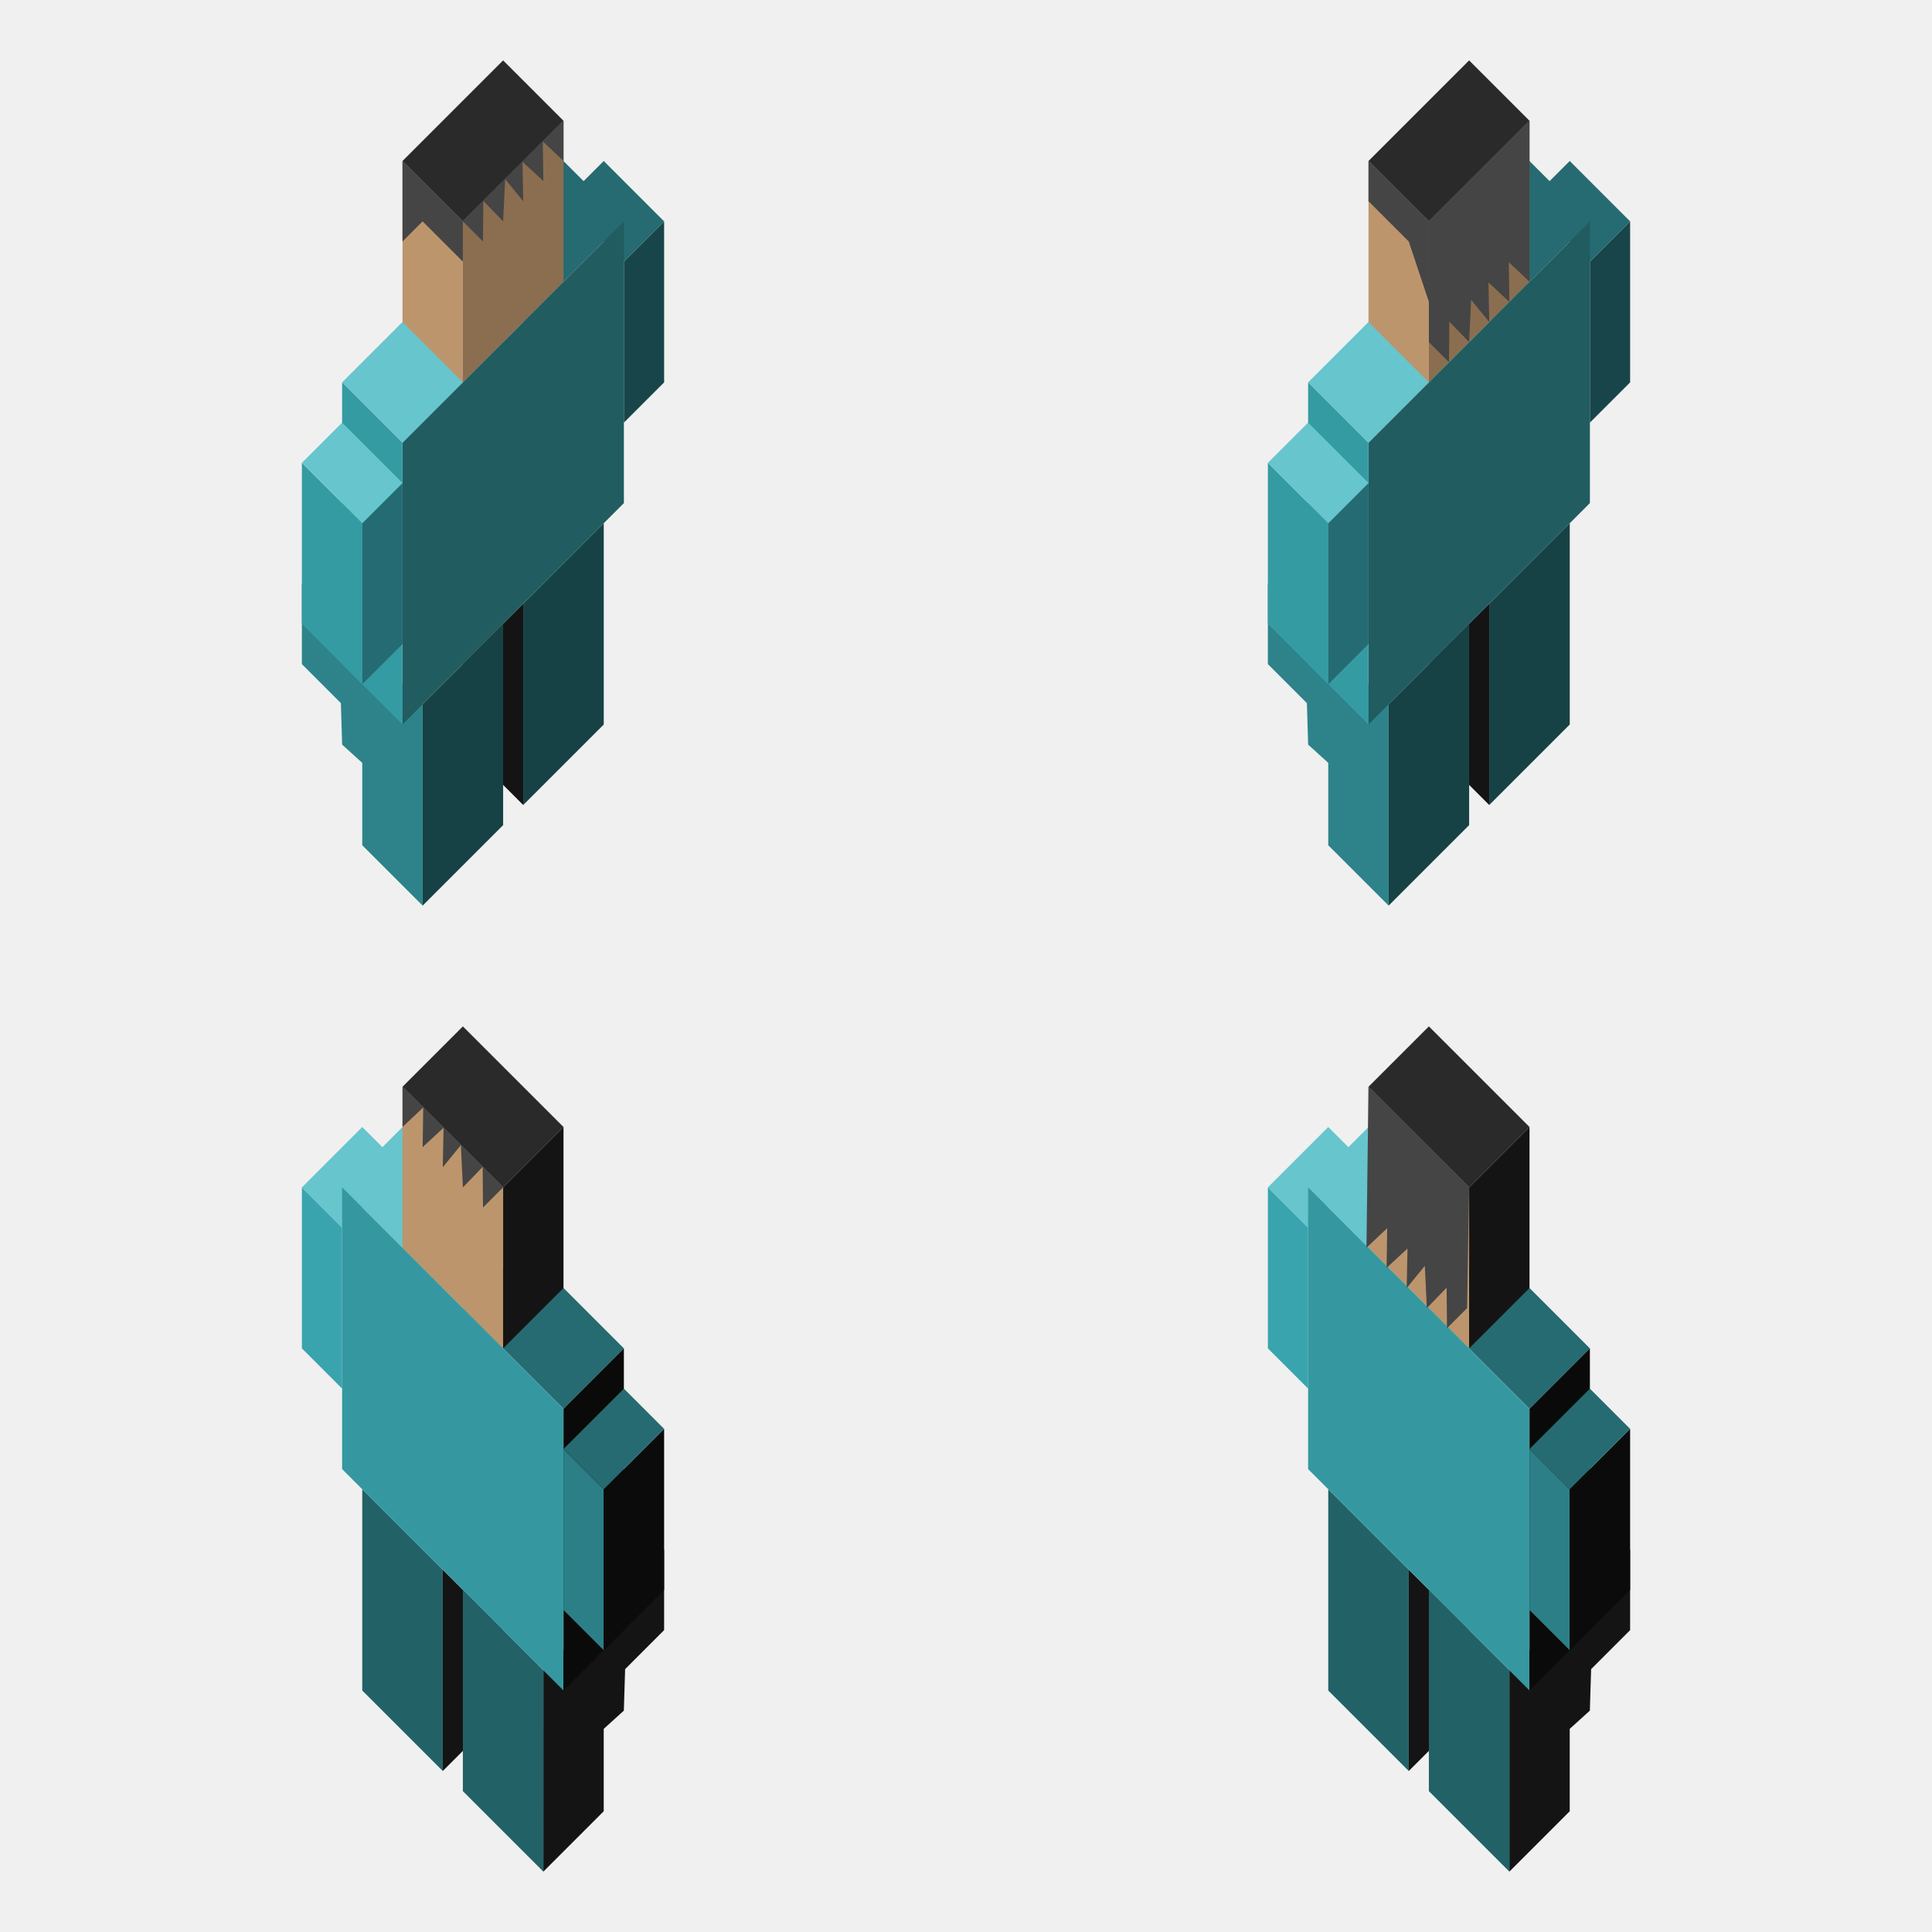
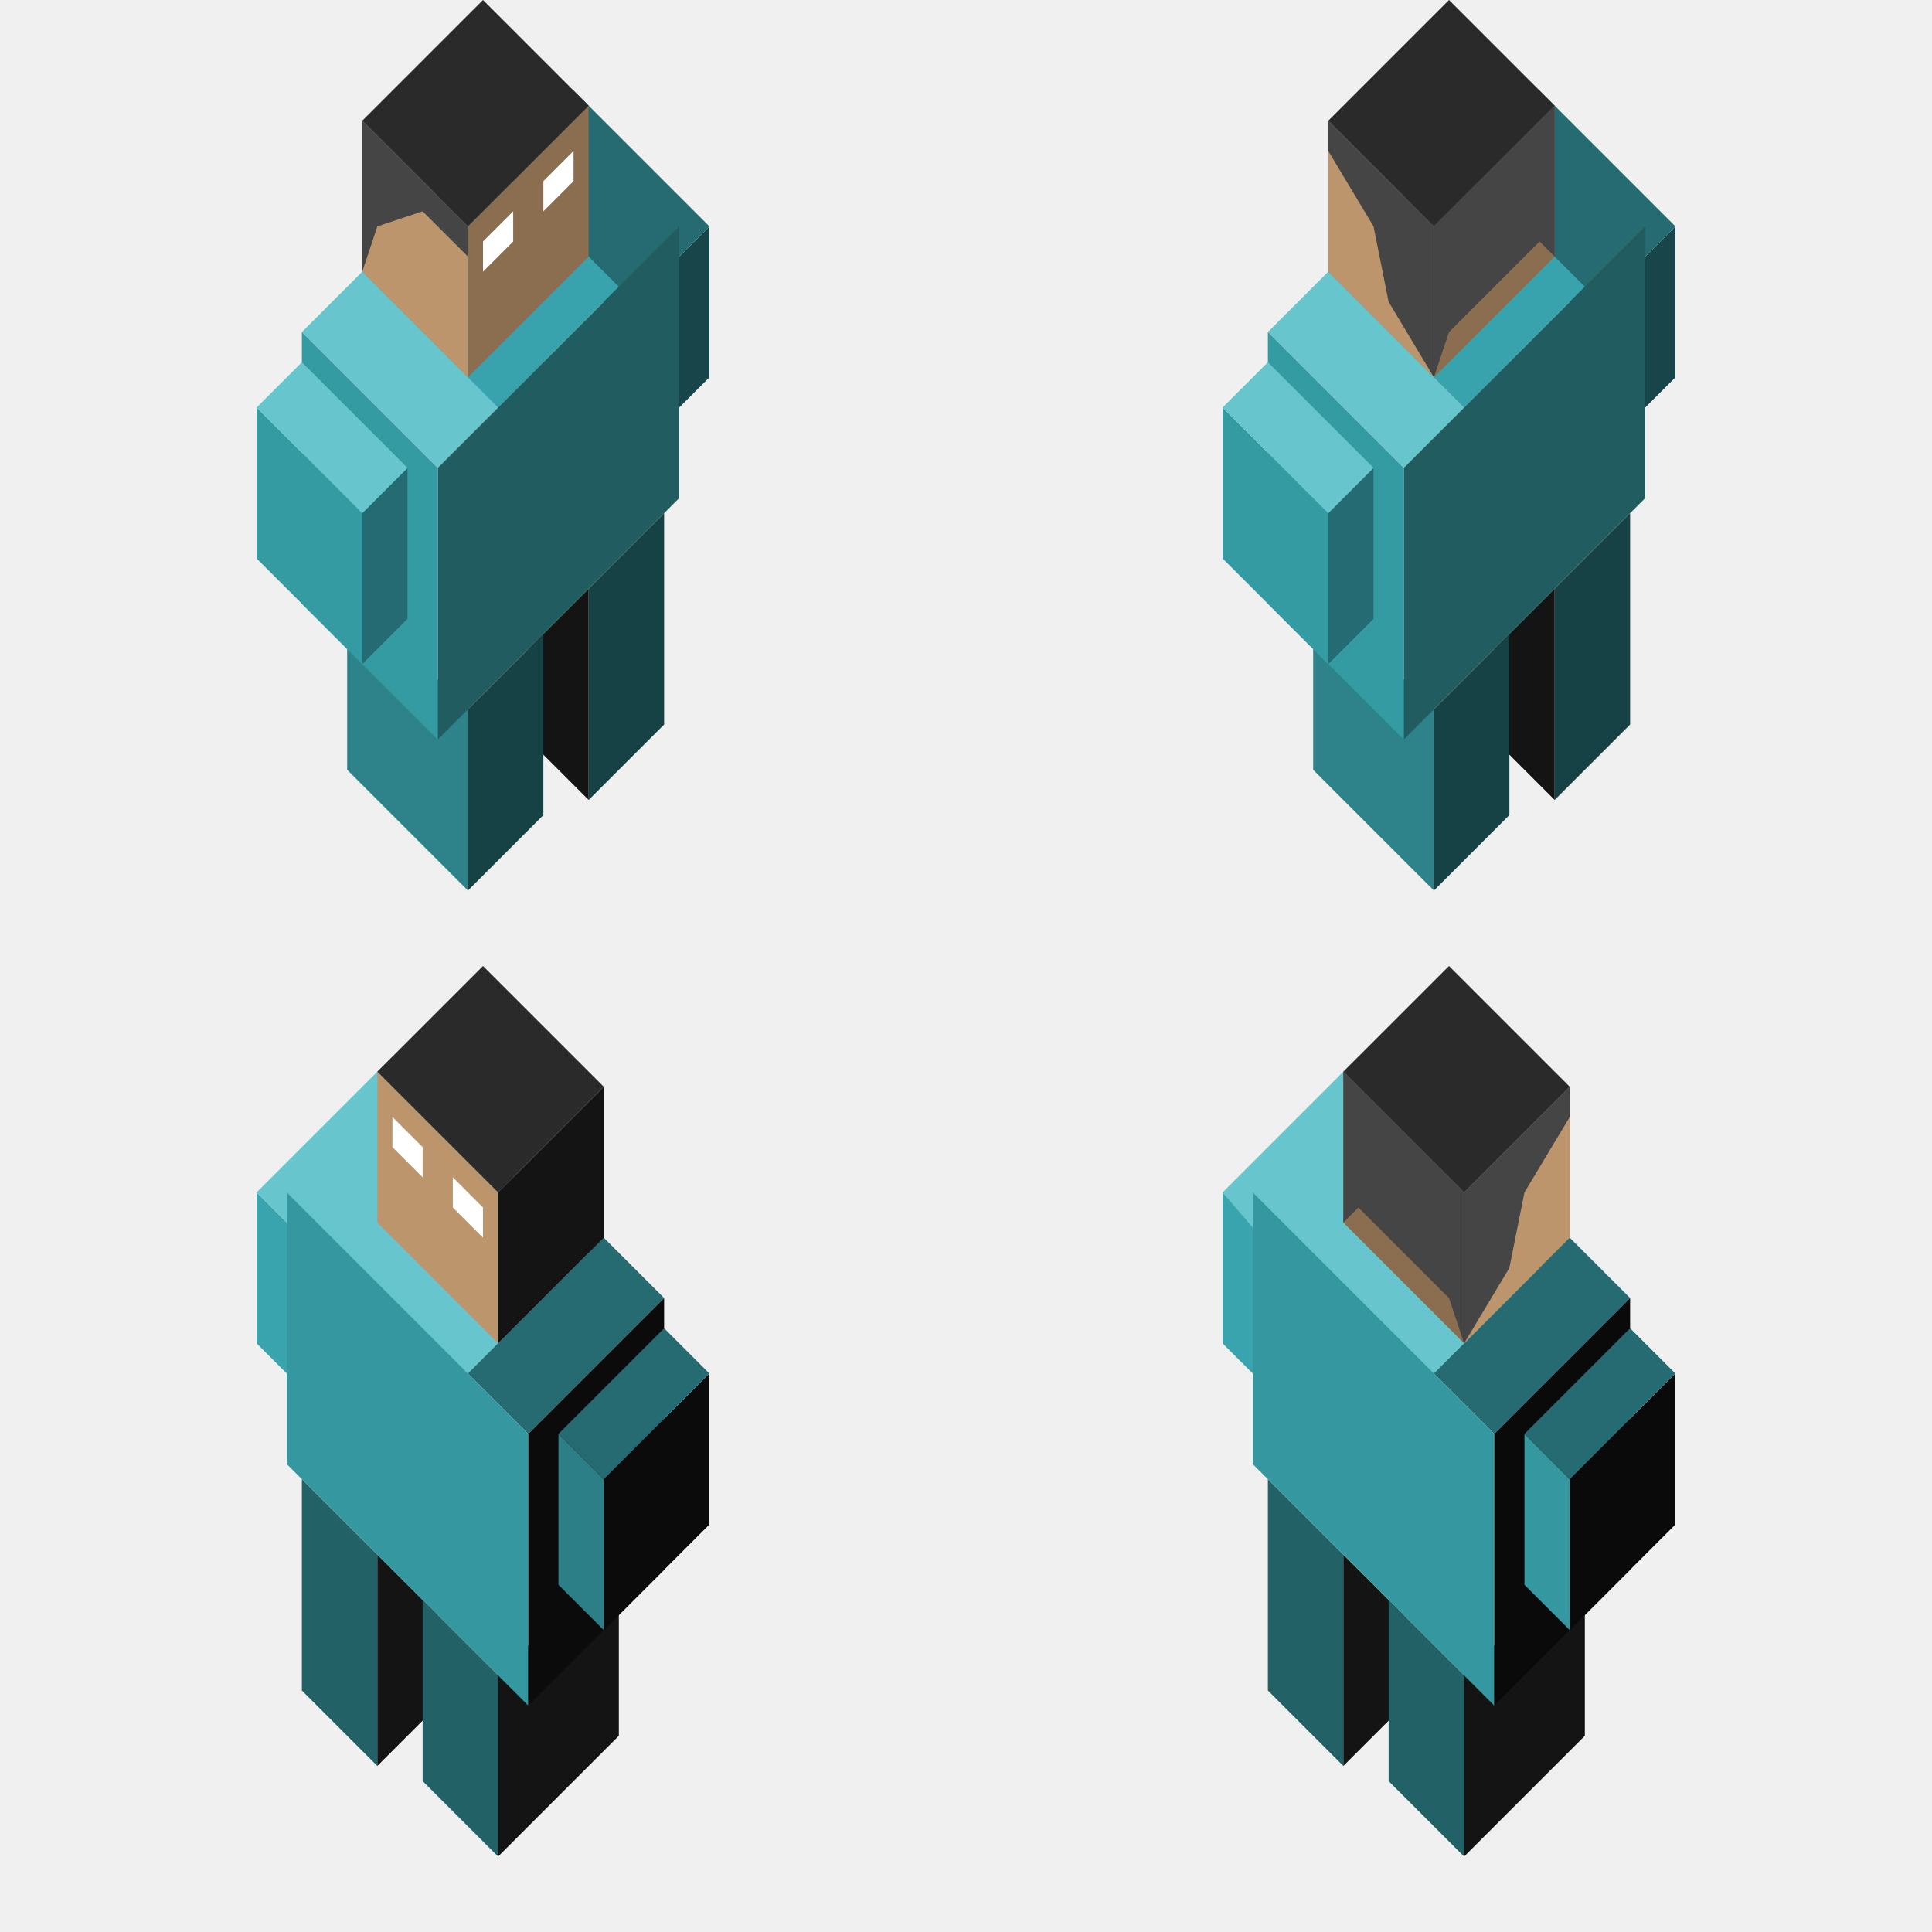
<svg xmlns="http://www.w3.org/2000/svg" width="64" height="64" id="svg2" version="1.1">
  <defs id="defs4" />
  <g id="layer2" style="display:inline">
-     <path style="fill:#67c5cd;fill-opacity:1;stroke:none" d="m 45.333,14.667 -2,-2 3.333,-3.333 2,2 z" id="path4122" />
-     <path style="fill:#2e838a;fill-opacity:1;stroke:none" d="m 46,23.333 -4,-4 L 42,22 l 1.292,1.292 0.042,1.375 L 44,25.271 44,28 l 2,2 z" id="path4124" />
-     <path id="path4126" d="M 52,17.333 49.333,20 l 0,6.667 L 52,24 z" style="fill:#174245;fill-opacity:1;stroke:none" />
-     <path id="path4128" d="m 49.333,20 -2,2 0,2.667 2,2 z" style="fill:#141414;fill-opacity:1;stroke:none" />
-     <path style="fill:#184549;fill-opacity:1;stroke:none" d="M 54,7.333 52.667,8.667 52.667,14 54,12.667 z" id="path4130" />
-     <path style="fill:#256b71;fill-opacity:1;stroke:none" d="m 52.667,8.667 -2,-2 L 52,5.333 l 2,2 z" id="path4132" />
-     <path id="path4134" d="m 49.333,10.667 -2,-2 3.333,-3.333 2,2 z" style="fill:#256b71;fill-opacity:1;stroke:none" />
-     <path style="fill:#8b6e50;fill-opacity:1;stroke:none" d="m 50.667,4 -3.333,3.333 0,5.333 3.333,-3.333 z" id="path4136" />
-     <path style="fill:#bd956c;fill-opacity:1;stroke:none" d="m 47.333,7.333 -2,-2 0,5.333 2,2 z" id="path4138" />
-     <path id="path4140" d="m 52.667,7.333 -7.333,7.333 0,9.333 7.333,-7.333 z" style="fill:#215c61;fill-opacity:1;stroke:none" />
-     <path id="path4142" d="m 45.333,14.667 -2,-2 0,9.333 2,2 z" style="fill:#359ba2;fill-opacity:1;stroke:none" />
-     <path id="path4144" d="M 45.333,16 44,17.333 l 0,5.333 1.333,-1.333 z" style="fill:#256b73;fill-opacity:1;stroke:none" />
-     <path id="path4146" d="m 44,17.333 -2,-2 0,5.333 2,2 z" style="fill:#359ba2;fill-opacity:1;stroke:none" />
-     <path id="path4148" d="m 44,17.333 -2,-2 L 43.333,14 l 2,2 z" style="fill:#67c5cd;fill-opacity:1;stroke:none" />
-     <path style="fill:#174245;fill-opacity:1;stroke:none" d="M 48.667,20.667 46,23.333 46,30 48.667,27.333 z" id="path4150" />
-     <path id="path4152" d="M 47.333,7.333 50.667,4 l 0,5.333 -0.686,-0.647 L 50,10 49.308,9.359 49.333,10.667 48.733,9.933 48.667,11.333 48.011,10.656 48,12 47.333,11.333 z" style="fill:#454545;fill-opacity:1;stroke:none" />
-     <path style="fill:#2a2a2a;fill-opacity:1;stroke:none" d="m 47.333,7.333 -2,-2 L 48.667,2 l 2,2 z" id="path4154" />
-     <path style="fill:#454545;fill-opacity:1;stroke:none" d="m 47.333,7.333 -2,-2 0,1.333 L 46,7.333 46.667,8 l 0.667,2 z" id="path4156" />
-     <path style="fill:#256b71;fill-opacity:1;stroke:none" d="m 18.667,46.667 2,-2 -3.333,-3.333 -2,2 z" id="path3942" />
    <path id="rect3854-2" d="m 0,-160 32,-32 32,32 -32,32 z" style="opacity:0.5;fill:#ff0000;fill-opacity:1;stroke:none;display:none" />
    <path id="rect3854-1" d="M 0,-96 32,-128 64,-96 32,-64 z" style="opacity:0.5;fill:#ff0000;fill-opacity:1;stroke:none;display:none" />
    <path id="rect3854-27" d="M 128,32 160,-8.6540467e-8 192,32 160,64 z" style="opacity:0.5;fill:#ff0000;fill-opacity:1;stroke:none;display:none" />
    <path id="rect3854-26" d="m 128,-224 32,-32 32,32 -32,32 z" style="opacity:0.5;fill:#ff0000;fill-opacity:1;stroke:none;display:none" />
    <path id="rect3854-3" d="M 256,-96 288,-128 l 32,32 -32,32 z" style="opacity:0.5;fill:#ff0000;fill-opacity:1;stroke:none;display:none" />
    <path id="rect3854-24" d="M 128,-96 160,-128 l 32,32 -32,32 z" style="opacity:0.5;fill:#ff0000;fill-opacity:1;stroke:none;display:none" />
    <path id="rect3854-6" d="M 64,-224 96,-256 128,-224 96,-192 z" style="opacity:0.5;fill:#ff0000;fill-opacity:1;stroke:none;display:none" />
    <path id="rect3854-7" d="m 128,-288 32,-32 32,32 -32,32 z" style="opacity:0.5;fill:#ff0000;fill-opacity:1;stroke:none;display:none" />
    <path id="rect3854-62" d="m 0,-160 32,-32 32,32 -32,32 z" style="opacity:0.5;fill:#ff0000;fill-opacity:1;stroke:none;display:none" />
    <path id="rect3854-244" d="M 64,-160 96,-192 128,-160 96,-128 z" style="opacity:0.5;fill:#ff0000;fill-opacity:1;stroke:none;display:none" />
    <path id="rect3854-0" d="M 192,-32 224,-64 256,-32 224,1.2260221e-6 z" style="opacity:0.5;fill:#ff0000;fill-opacity:1;stroke:none;display:none" />
    <path id="rect3854-13" d="m 256,-160 32,-32 32,32 -32,32 z" style="opacity:0.5;fill:#ff0000;fill-opacity:1;stroke:none;display:none" />
    <path id="rect3854-5" d="M 320,-96 352,-128 l 32,32 -32,32 z" style="opacity:0.5;fill:#ff0000;fill-opacity:1;stroke:none;display:none" />
    <path id="rect3854-55" d="m 192,-224 32,-32 32,32 -32,32 z" style="opacity:0.5;fill:#ff0000;fill-opacity:1;stroke:none;display:none" />
    <path id="rect3854-57" d="M 64,-32 96,-64 128,-32 96,1.2260221e-6 z" style="opacity:0.5;fill:#ff0000;fill-opacity:1;stroke:none;display:none" />
    <path id="rect3854-4" d="m 192,-160 32,-32 32,32 -32,32 z" style="opacity:0.5;fill:#ff0000;fill-opacity:1;stroke:none;display:none" />
-     <path style="fill:#141414;fill-opacity:1;stroke:none" d="m 18,55.333 4,-4 0,2.667 -1.292,1.292 -0.042,1.375 -0.667,0.604 0,2.729 -2,2 z" id="path4434" />
-     <path id="path4438" d="m 12,49.333 2.667,2.667 0,6.667 -2.667,-2.667 z" style="fill:#226267;fill-opacity:1;stroke:none" />
-     <path id="path4440" d="m 14.667,52 2,2 0,2.667 -2,2 z" style="fill:#141414;fill-opacity:1;stroke:none" />
-     <path style="fill:#39a4ae;fill-opacity:1;stroke:none" d="m 10,39.333 1.333,1.333 0,5.333 -1.333,-1.333 z" id="path4426" />
-     <path style="fill:#67c5cd;fill-opacity:1;stroke:none" d="M 11.333,40.667 13.333,38.667 12,37.333 10,39.333 z" id="path4430" />
-     <path id="path4418" d="m 14.667,42.667 2,-2 -3.333,-3.333 -2,2 z" style="fill:#67c5cd;fill-opacity:1;stroke:none" />
-     <path style="fill:#bd956c;fill-opacity:1;stroke:none" d="m 13.333,36 3.333,3.333 0,5.333 -3.333,-3.333 z" id="path4406" />
-     <path style="fill:#141414;fill-opacity:1;stroke:none" d="m 16.667,39.333 2,-2 0,5.333 -2,2 z" id="path4408" />
-     <path id="path4412" d="m 11.333,39.333 7.333,7.333 0,9.333 -7.333,-7.333 z" style="fill:#3598a0;fill-opacity:1;stroke:none" />
-     <path id="path4414" d="m 18.667,46.667 2,-2 0,9.333 -2,2 z" style="fill:#0a0a0a;fill-opacity:1;stroke:none" />
-     <path id="path4420" d="m 18.667,48 1.333,1.333 0,5.333 -1.333,-1.333 z" style="fill:#2c7f86;fill-opacity:1;stroke:none" />
-     <path id="path4422" d="m 20,49.333 2,-2 0,5.333 -2,2 z" style="fill:#0b0b0b;fill-opacity:1;stroke:none" />
-     <path id="path4424" d="M 20,49.333 22,47.333 20.667,46 18.667,48 z" style="fill:#256b71;fill-opacity:1;stroke:none" />
-     <path style="fill:#226267;fill-opacity:1;stroke:none" d="m 15.333,52.667 2.667,2.667 0,6.667 -2.667,-2.667 z" id="path4432" />
-     <path id="path3940" d="m 16.667,39.333 -3.333,-3.333 0,1.333 0.686,-0.647 -0.019,1.314 0.692,-0.641 -0.026,1.308 0.6,-0.733 0.067,1.4 L 15.989,38.656 16,40 z" style="fill:#454545;fill-opacity:1;stroke:none" />
-     <path style="fill:#2a2a2a;fill-opacity:1;stroke:none" d="m 16.667,39.333 2,-2 -3.333,-3.333 -2,2 z" id="path4410" />
-     <path id="path3944" d="m 50.667,46.667 2,-2 -3.333,-3.333 -2,2 z" style="fill:#256b71;fill-opacity:1;stroke:none" />
-     <path id="path3946" d="m 50,55.333 4,-4 0,2.667 -1.292,1.292 -0.042,1.375 -0.667,0.604 0,2.729 L 50,62 z" style="fill:#141414;fill-opacity:1;stroke:none" />
-     <path style="fill:#226267;fill-opacity:1;stroke:none" d="m 44,49.333 2.667,2.667 0,6.667 -2.667,-2.667 z" id="path3948" />
-     <path style="fill:#141414;fill-opacity:1;stroke:none" d="m 46.667,52 2,2 0,2.667 -2,2 z" id="path3950" />
-     <path id="path3952" d="m 42,39.333 1.333,1.333 0,5.333 -1.333,-1.333 z" style="fill:#39a4ae;fill-opacity:1;stroke:none" />
-     <path id="path3954" d="m 43.333,40.667 2,-2 -1.333,-1.333 -2,2 z" style="fill:#67c5cd;fill-opacity:1;stroke:none" />
-     <path style="fill:#67c5cd;fill-opacity:1;stroke:none" d="m 46.667,42.667 2,-2 -3.333,-3.333 -2,2 z" id="path3956" />
-     <path id="path3958" d="m 45.333,36 3.333,3.333 0,5.333 -3.333,-3.333 z" style="fill:#bd956c;fill-opacity:1;stroke:none" />
-     <path id="path3960" d="m 48.667,39.333 2,-2 0,5.333 -2,2 z" style="fill:#141414;fill-opacity:1;stroke:none" />
-     <path style="fill:#3598a0;fill-opacity:1;stroke:none" d="m 43.333,39.333 7.333,7.333 0,9.333 -7.333,-7.333 z" id="path3962" />
-     <path style="fill:#0a0a0a;fill-opacity:1;stroke:none" d="m 50.667,46.667 2,-2 0,9.333 -2,2 z" id="path3964" />
-     <path style="fill:#2c7f86;fill-opacity:1;stroke:none" d="m 50.667,48 1.333,1.333 0,5.333 -1.333,-1.333 z" id="path3966" />
-     <path style="fill:#0b0b0b;fill-opacity:1;stroke:none" d="m 52,49.333 2,-2 0,5.333 -2,2 z" id="path3968" />
-     <path style="fill:#256b71;fill-opacity:1;stroke:none" d="m 52,49.333 2,-2 L 52.667,46 50.667,48 z" id="path3970" />
-     <path id="path3972" d="M 47.333,52.667 50,55.333 50,62 47.333,59.333 z" style="fill:#226267;fill-opacity:1;stroke:none" />
-     <path style="fill:#454545;fill-opacity:1;stroke:none" d="M 48.667,39.333 45.333,36 l -0.067,5.333 0.686,-0.647 -0.019,1.314 0.692,-0.641 -0.026,1.308 0.6,-0.733 0.067,1.4 0.656,-0.678 L 47.933,44 48.6,43.333 z" id="path3974" />
-     <path id="path3976" d="m 48.667,39.333 2,-2 L 47.333,34 45.333,36 z" style="fill:#2a2a2a;fill-opacity:1;stroke:none" />
-     <path id="path4048" d="m 13.333,14.667 -2,-2 3.333,-3.333 2,2 z" style="fill:#67c5cd;fill-opacity:1;stroke:none" />
-     <path id="path4050" d="m 14,23.333 -4,-4 L 10,22 l 1.292,1.292 0.042,1.375 L 12,25.271 12,28 l 2,2 z" style="fill:#2e838a;fill-opacity:1;stroke:none" />
-     <path style="fill:#174245;fill-opacity:1;stroke:none" d="M 20,17.333 17.333,20 l 0,6.667 L 20,24 z" id="path4052" />
-     <path style="fill:#141414;fill-opacity:1;stroke:none" d="m 17.333,20 -2,2 0,2.667 2,2 z" id="path4054" />
-     <path id="path4056" d="M 22,7.333 20.667,8.667 20.667,14 22,12.667 z" style="fill:#184549;fill-opacity:1;stroke:none" />
-     <path id="path4058" d="m 20.667,8.667 -2,-2 L 20,5.333 l 2,2 z" style="fill:#256b71;fill-opacity:1;stroke:none" />
-     <path style="fill:#256b71;fill-opacity:1;stroke:none" d="m 17.333,10.667 -2,-2 3.333,-3.333 2,2 z" id="path4060" />
-     <path id="path4062" d="m 18.667,4 -3.333,3.333 0,5.333 3.333,-3.333 z" style="fill:#8b6e50;fill-opacity:1;stroke:none" />
-     <path id="path4064" d="m 15.333,7.333 -2,-2 0,5.333 2,2 z" style="fill:#bd956c;fill-opacity:1;stroke:none" />
-     <path style="fill:#215c61;fill-opacity:1;stroke:none" d="m 20.667,7.333 -7.333,7.333 0,9.333 7.333,-7.333 z" id="path4066" />
-     <path style="fill:#359ba2;fill-opacity:1;stroke:none" d="m 13.333,14.667 -2,-2 0,9.333 2,2 z" id="path4068" />
-     <path style="fill:#256b73;fill-opacity:1;stroke:none" d="M 13.333,16 12,17.333 l 0,5.333 1.333,-1.333 z" id="path4070" />
-     <path style="fill:#359ba2;fill-opacity:1;stroke:none" d="m 12,17.333 -2,-2 0,5.333 2,2 z" id="path4072" />
-     <path style="fill:#67c5cd;fill-opacity:1;stroke:none" d="m 12,17.333 -2,-2 L 11.333,14 l 2,2 z" id="path4074" />
-     <path id="path4076" d="M 16.667,20.667 14,23.333 14,30 16.667,27.333 z" style="fill:#174245;fill-opacity:1;stroke:none" />
-     <path style="fill:#454545;fill-opacity:1;stroke:none" d="M 15.333,7.333 18.667,4 l 0,1.333 -0.686,-0.647 L 18,6 17.308,5.359 l 0.026,1.308 -0.6,-0.733 -0.067,1.4 -0.656,-0.678 L 16,8 z" id="path4078" />
-     <path id="path4080" d="m 15.333,7.333 -2,-2 L 16.667,2 l 2,2 z" style="fill:#2a2a2a;fill-opacity:1;stroke:none" />
-     <path id="path4120" d="m 13.333,5.333 2,2 0,1.333 L 14.717,8.051 14,7.333 13.333,8 z" style="fill:#454545;fill-opacity:1;stroke:none" />
+     <g id="g4055">
+       <path style="fill:#67c5cd;fill-opacity:1;stroke:none" d="M 14.5,15.5 10,11 13.5,7.5 18,12 z" id="path4048" />
+       <path style="fill:#2e838a;fill-opacity:1;stroke:none" d="m 15.5,23.5 -4,-4 0,6 4,4 z" id="path4050" />
+       <path id="path4052" d="m 22,17 -2.5,2.5 0,7 L 22,24 z" style="fill:#174245;fill-opacity:1;stroke:none" />
+       <path id="path4054" d="m 19.5,19.5 -2,2 0,3 2,2 z" style="fill:#141414;fill-opacity:1;stroke:none" />
+       <path style="fill:#184549;fill-opacity:1;stroke:none" d="M 23.5,7.5 22,9 l 0,5 1.5,-1.5 z" id="path4056" />
+       <path style="fill:#256b71;fill-opacity:1;stroke:none" d="M 20.5,10.5 16,6 19,3 23.5,7.5 z" id="path4058" />
+       <path id="path3847" d="M 16.5,13.5 12,9 16,5 20.5,9.5 z" style="fill:#38a3ac;fill-opacity:1;stroke:none" />
+       <path style="fill:#8b6e50;fill-opacity:1;stroke:none" d="m 19.5,3.5 -4,4 0,5 4,-4 z" id="path4062" />
+       <path style="fill:#bd956c;fill-opacity:1;stroke:none" d="M 15.5,7.5 12,4 l 0,5 3.5,3.5 z" id="path4064" />
+       <path id="path4066" d="m 22.5,7.5 -8,8 0,9 8,-8 z" style="fill:#215c61;fill-opacity:1;stroke:none" />
+       <path id="path4068" d="M 14.5,15.5 10,11 l 0,9 4.5,4.5 z" style="fill:#359ba2;fill-opacity:1;stroke:none" />
+       <path id="path4070" d="M 13.5,15.5 12,17 l 0,5 1.5,-1.5 z" style="fill:#256b73;fill-opacity:1;stroke:none" />
+       <path id="path4072" d="m 12,17 -3.5,-3.5 0,5 3.5,3.5 z" style="fill:#359ba2;fill-opacity:1;stroke:none" />
+       <path id="path4074" d="M 12,17 8.5,13.5 10,12 l 3.5,3.5 z" style="fill:#67c5cd;fill-opacity:1;stroke:none" />
+       <path style="fill:#174245;fill-opacity:1;stroke:none" d="m 18,21 -2.5,2.5 0,6 L 18,27 z" id="path4076" />
+       <path style="fill:#2a2a2a;fill-opacity:1;stroke:none" d="M 15.5,7.5 12,4 16,0 19.5,3.5 z" id="path4080" />
+       <path style="fill:#454545;fill-opacity:1;stroke:none" d="m 12,4 3.5,3.5 0,1 L 14,7 12.5,7.5 12,9 z" id="path4120" />
+       <path id="path3075" d="m 16,8 0,1 1,-1 0,-1 z" style="fill:#ffffff;fill-opacity:1;stroke:none" />
+       <path style="fill:#ffffff;fill-opacity:1;stroke:none" d="m 18,6 0,1 1,-1 0,-1 z" id="path3845" />
+     </g>
+     <g id="g4076">
+       <path id="path3849" d="M 46.5,15.5 42,11 45.5,7.5 50,12 z" style="fill:#67c5cd;fill-opacity:1;stroke:none" />
+       <path id="path3851" d="m 47.5,23.5 -4,-4 0,6 4,4 z" style="fill:#2e838a;fill-opacity:1;stroke:none" />
+       <path style="fill:#174245;fill-opacity:1;stroke:none" d="m 54,17 -2.5,2.5 0,7 L 54,24 z" id="path3853" />
+       <path style="fill:#141414;fill-opacity:1;stroke:none" d="m 51.5,19.5 -2,2 0,3 2,2 z" id="path3855" />
+       <path id="path3857" d="M 55.5,7.5 54,9 l 0,5 1.5,-1.5 z" style="fill:#184549;fill-opacity:1;stroke:none" />
+       <path id="path3859" d="M 52.5,10.5 48,6 51,3 55.5,7.5 z" style="fill:#256b71;fill-opacity:1;stroke:none" />
+       <path style="fill:#38a3ac;fill-opacity:1;stroke:none" d="M 48.5,13.5 44,9 48,5 52.5,9.5 z" id="path3861" />
+       <path id="path3863" d="m 51.5,3.5 -4,4 0,5 4,-4 z" style="fill:#8b6e50;fill-opacity:1;stroke:none" />
+       <path id="path3865" d="M 47.5,7.5 44,4 l 0,5 3.5,3.5 z" style="fill:#bd956c;fill-opacity:1;stroke:none" />
+       <path style="fill:#215c61;fill-opacity:1;stroke:none" d="m 54.5,7.5 -8,8 0,9 8,-8 z" id="path3867" />
+       <path style="fill:#359ba2;fill-opacity:1;stroke:none" d="M 46.5,15.5 42,11 l 0,9 4.5,4.5 z" id="path3869" />
+       <path style="fill:#256b73;fill-opacity:1;stroke:none" d="M 45.5,15.5 44,17 l 0,5 1.5,-1.5 z" id="path3871" />
+       <path style="fill:#359ba2;fill-opacity:1;stroke:none" d="m 44,17 -3.5,-3.5 0,5 3.5,3.5 z" id="path3873" />
+       <path style="fill:#67c5cd;fill-opacity:1;stroke:none" d="M 44,17 40.5,13.5 42,12 l 3.5,3.5 z" id="path3875" />
+       <path id="path3877" d="m 50,21 -2.5,2.5 0,6 L 50,27 z" style="fill:#174245;fill-opacity:1;stroke:none" />
+       <path id="path3879" d="M 47.5,7.5 44,4 48,0 51.5,3.5 z" style="fill:#2a2a2a;fill-opacity:1;stroke:none" />
+       <path id="path3881" d="M 47.5,7.5 44,4 l 0,1 1.5,2.5 0.5,2.5 1.5,2.5 z" style="fill:#454545;fill-opacity:1;stroke:none" />
+       <path style="fill:#454545;fill-opacity:1;stroke:none;display:inline" d="m 47.5,7.5 4,-4 0,5 L 51,8 l -3,3 -0.5,1.5 z" id="path4152-0" />
+     </g>
+     <g id="g4096">
+       <path style="fill:#256b71;fill-opacity:1;stroke:none" d="M 49.5,47.5 54,43 50.5,39.5 46,44 z" id="path3943" />
+       <path style="fill:#141414;fill-opacity:1;stroke:none" d="m 48.5,55.5 4,-4 0,6 -4,4 z" id="path3945" />
+       <path id="path3947" d="m 42,49 2.5,2.5 0,7 L 42,56 z" style="fill:#226267;fill-opacity:1;stroke:none" />
+       <path id="path3949" d="m 44.5,51.5 2,2 0,3 -2,2 z" style="fill:#141414;fill-opacity:1;stroke:none" />
+       <path style="fill:#39a4ae;fill-opacity:1;stroke:none" d="M 40.5,39.5 42,41 42,46 40.5,44.5 z" id="path3951" />
+       <path style="fill:#67c5cd;fill-opacity:1;stroke:none" d="M 46.5,46.5 51,42 45,35 40.5,39.5 z" id="path3953" />
+       <path style="fill:#8b6e50;fill-opacity:1;stroke:none" d="m 44.5,35.5 4,4 0,5 -4,-4 z" id="path3957" />
+       <path style="fill:#bd956c;fill-opacity:1;stroke:none" d="M 48.5,39.5 52,36 l 0,5 -3.5,3.5 z" id="path3959" />
+       <path id="path3961" d="m 41.5,39.5 8,8 0,9 -8,-8 z" style="fill:#3598a0;fill-opacity:1;stroke:none" />
+       <path id="path3963" d="M 49.5,47.5 54,43 l 0,9 -4.5,4.5 z" style="fill:#0a0a0a;fill-opacity:1;stroke:none" />
+       <path id="path3965" d="M 50.5,47.5 52,49 52,54 50.5,52.5 z" style="fill:#3598a0;fill-opacity:1;stroke:none" />
+       <path id="path3967" d="m 52,49 3.5,-3.5 0,5 L 52,54 z" style="fill:#0a0a0a;fill-opacity:1;stroke:none" />
+       <path id="path3969" d="M 52,49 55.5,45.5 54,44 50.5,47.5 z" style="fill:#256b71;fill-opacity:1;stroke:none" />
+       <path style="fill:#226267;fill-opacity:1;stroke:none" d="m 46,53 2.5,2.5 0,6 L 46,59 z" id="path3971" />
+       <path style="fill:#2a2a2a;fill-opacity:1;stroke:none" d="M 48.5,39.5 52,36 48,32 44.5,35.5 z" id="path3973" />
+       <path style="fill:#454545;fill-opacity:1;stroke:none" d="M 48.5,39.5 52,36 52,37 50.5,39.5 50,42 48.5,44.5 z" id="path3975" />
+       <path id="path3977" d="m 48.5,39.5 -4,-4 0,5 0.5,-0.5 3,3 0.5,1.5 z" style="fill:#454545;fill-opacity:1;stroke:none;display:inline" />
+     </g>
+     <g id="g4116">
+       <path id="path4017" d="M 17.5,47.5 22,43 18.5,39.5 14,44 z" style="fill:#256b71;fill-opacity:1;stroke:none" />
+       <path id="path4019" d="m 16.5,55.5 4,-4 0,6 -4,4 z" style="fill:#141414;fill-opacity:1;stroke:none" />
+       <path style="fill:#226267;fill-opacity:1;stroke:none" d="m 10,49 2.5,2.5 0,7 L 10,56 z" id="path4021" />
+       <path style="fill:#141414;fill-opacity:1;stroke:none" d="m 12.5,51.5 2,2 0,3 -2,2 z" id="path4023" />
+       <path id="path4025" d="M 8.5,39.5 10,41 10,46 8.5,44.5 z" style="fill:#39a4ae;fill-opacity:1;stroke:none" />
+       <path id="path4027" d="M 15,46 19.5,41.5 13,35 8.5,39.5 z" style="fill:#67c5cd;fill-opacity:1;stroke:none" />
+       <path id="path4031" d="m 12.5,35.5 4,4 0,5 -4,-4 z" style="fill:#bd956c;fill-opacity:1;stroke:none" />
+       <path id="path4033" d="M 16.5,39.5 20,36 l 0,5 -3.5,3.5 z" style="fill:#141414;fill-opacity:1;stroke:none" />
+       <path style="fill:#3598a0;fill-opacity:1;stroke:none" d="m 9.5,39.5 8,8 0,9 -8,-8 z" id="path4035" />
+       <path style="fill:#0b0b0b;fill-opacity:1;stroke:none" d="M 17.5,47.5 22,43 l 0,9 -4.5,4.5 z" id="path4037" />
+       <path style="fill:#2c7f86;fill-opacity:1;stroke:none" d="M 18.5,47.5 20,49 20,54 18.5,52.5 z" id="path4039" />
+       <path style="fill:#0b0b0b;fill-opacity:1;stroke:none" d="m 20,49 3.5,-3.5 0,5 L 20,54 z" id="path4041" />
+       <path style="fill:#256b71;fill-opacity:1;stroke:none" d="M 20,49 23.5,45.5 22,44 18.5,47.5 z" id="path4043" />
+       <path id="path4045" d="m 14,53 2.5,2.5 0,6 L 14,59 z" style="fill:#226267;fill-opacity:1;stroke:none" />
+       <path id="path4047" d="M 16.5,39.5 20,36 16,32 12.5,35.5 z" style="fill:#2a2a2a;fill-opacity:1;stroke:none" />
+       <path style="fill:#ffffff;fill-opacity:1;stroke:none" d="m 16,40 0,1 -1,-1 0,-1 z" id="path4051" />
+       <path id="path4053" d="m 14,38 0,1 -1,-1 0,-1 z" style="fill:#ffffff;fill-opacity:1;stroke:none" />
+     </g>
  </g>
  <g id="layer1" style="opacity:0.5;display:none">
    <rect style="fill:#0045c6;fill-opacity:1;stroke:#000000;stroke-width:0.2;stroke-miterlimit:4;stroke-opacity:1;stroke-dasharray:none" id="rect4477" width="32" height="32" x="0" y="32" />
    <rect y="32" x="32" height="32" width="32" id="rect4479" style="fill:#0045c6;fill-opacity:1;stroke:#000000;stroke-width:0.2;stroke-miterlimit:4;stroke-opacity:1;stroke-dasharray:none" />
    <rect style="fill:#0045c6;fill-opacity:1;stroke:#000000;stroke-width:0.2;stroke-miterlimit:4;stroke-opacity:1;stroke-dasharray:none" id="rect4481" width="32" height="32" x="32" y="0" />
    <rect y="0" x="0" height="32" width="32" id="rect4483" style="fill:#0045c6;fill-opacity:1;stroke:#000000;stroke-width:0.2;stroke-miterlimit:4;stroke-opacity:1;stroke-dasharray:none" />
  </g>
</svg>
